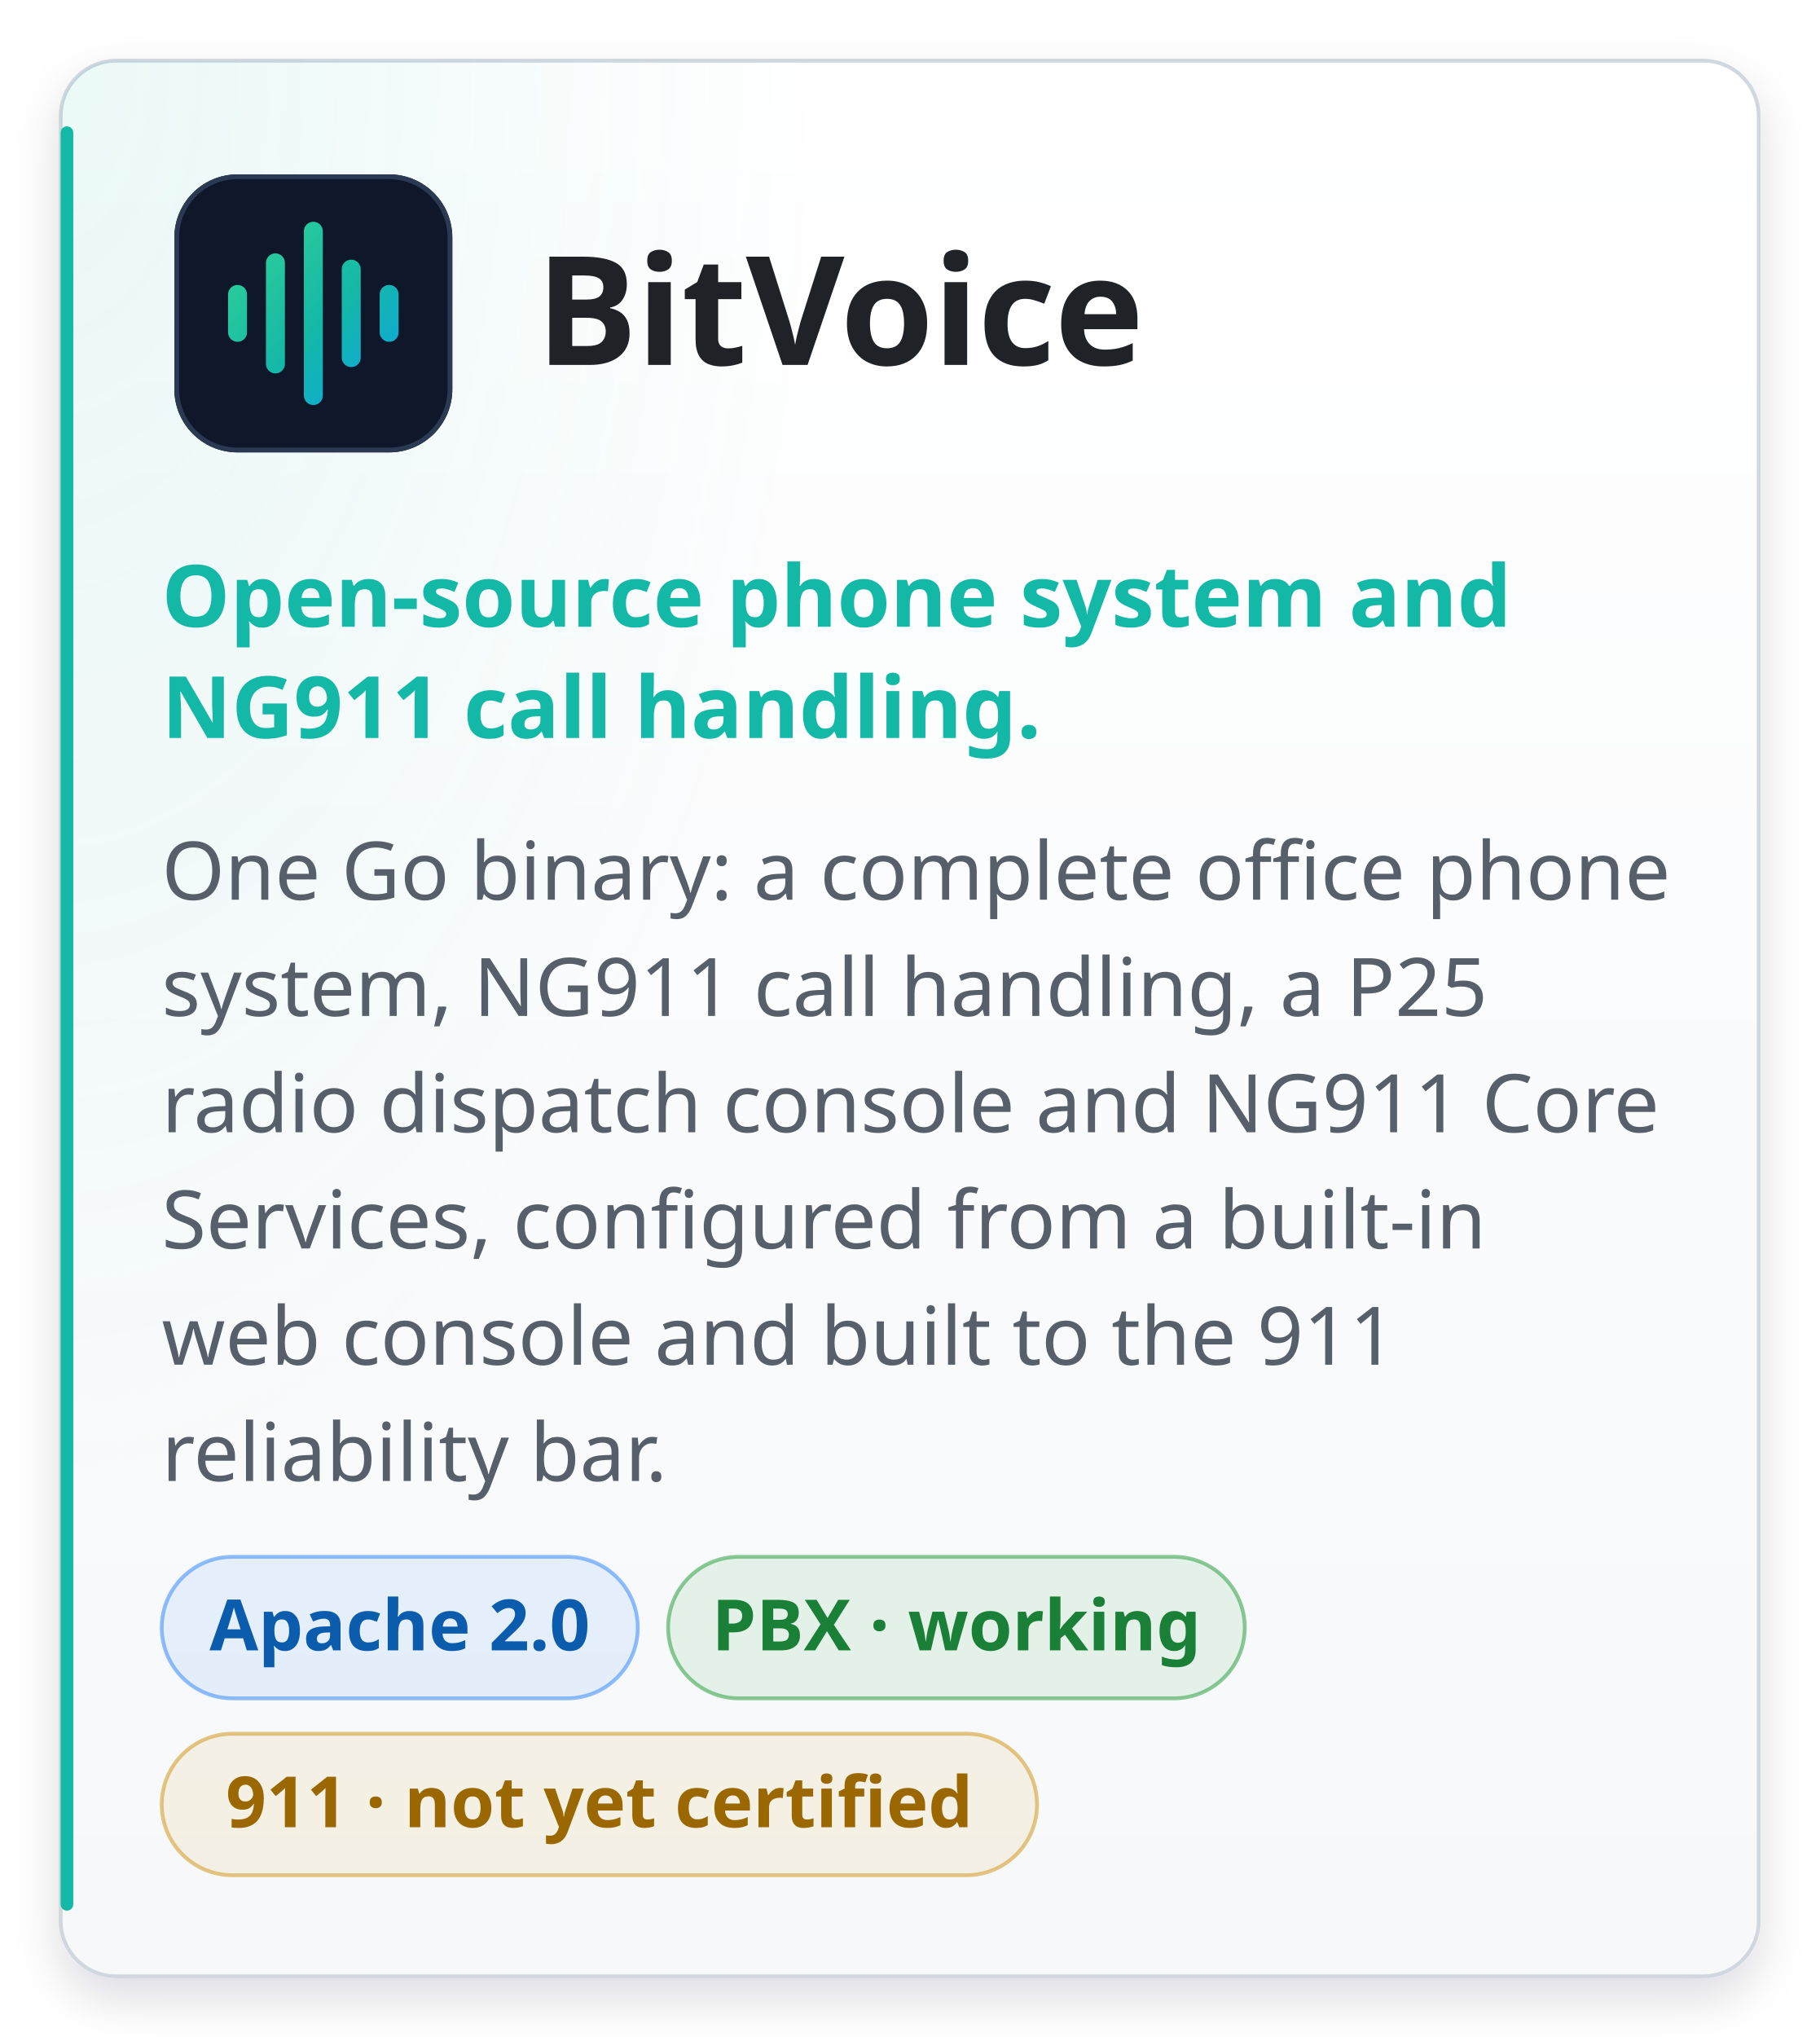
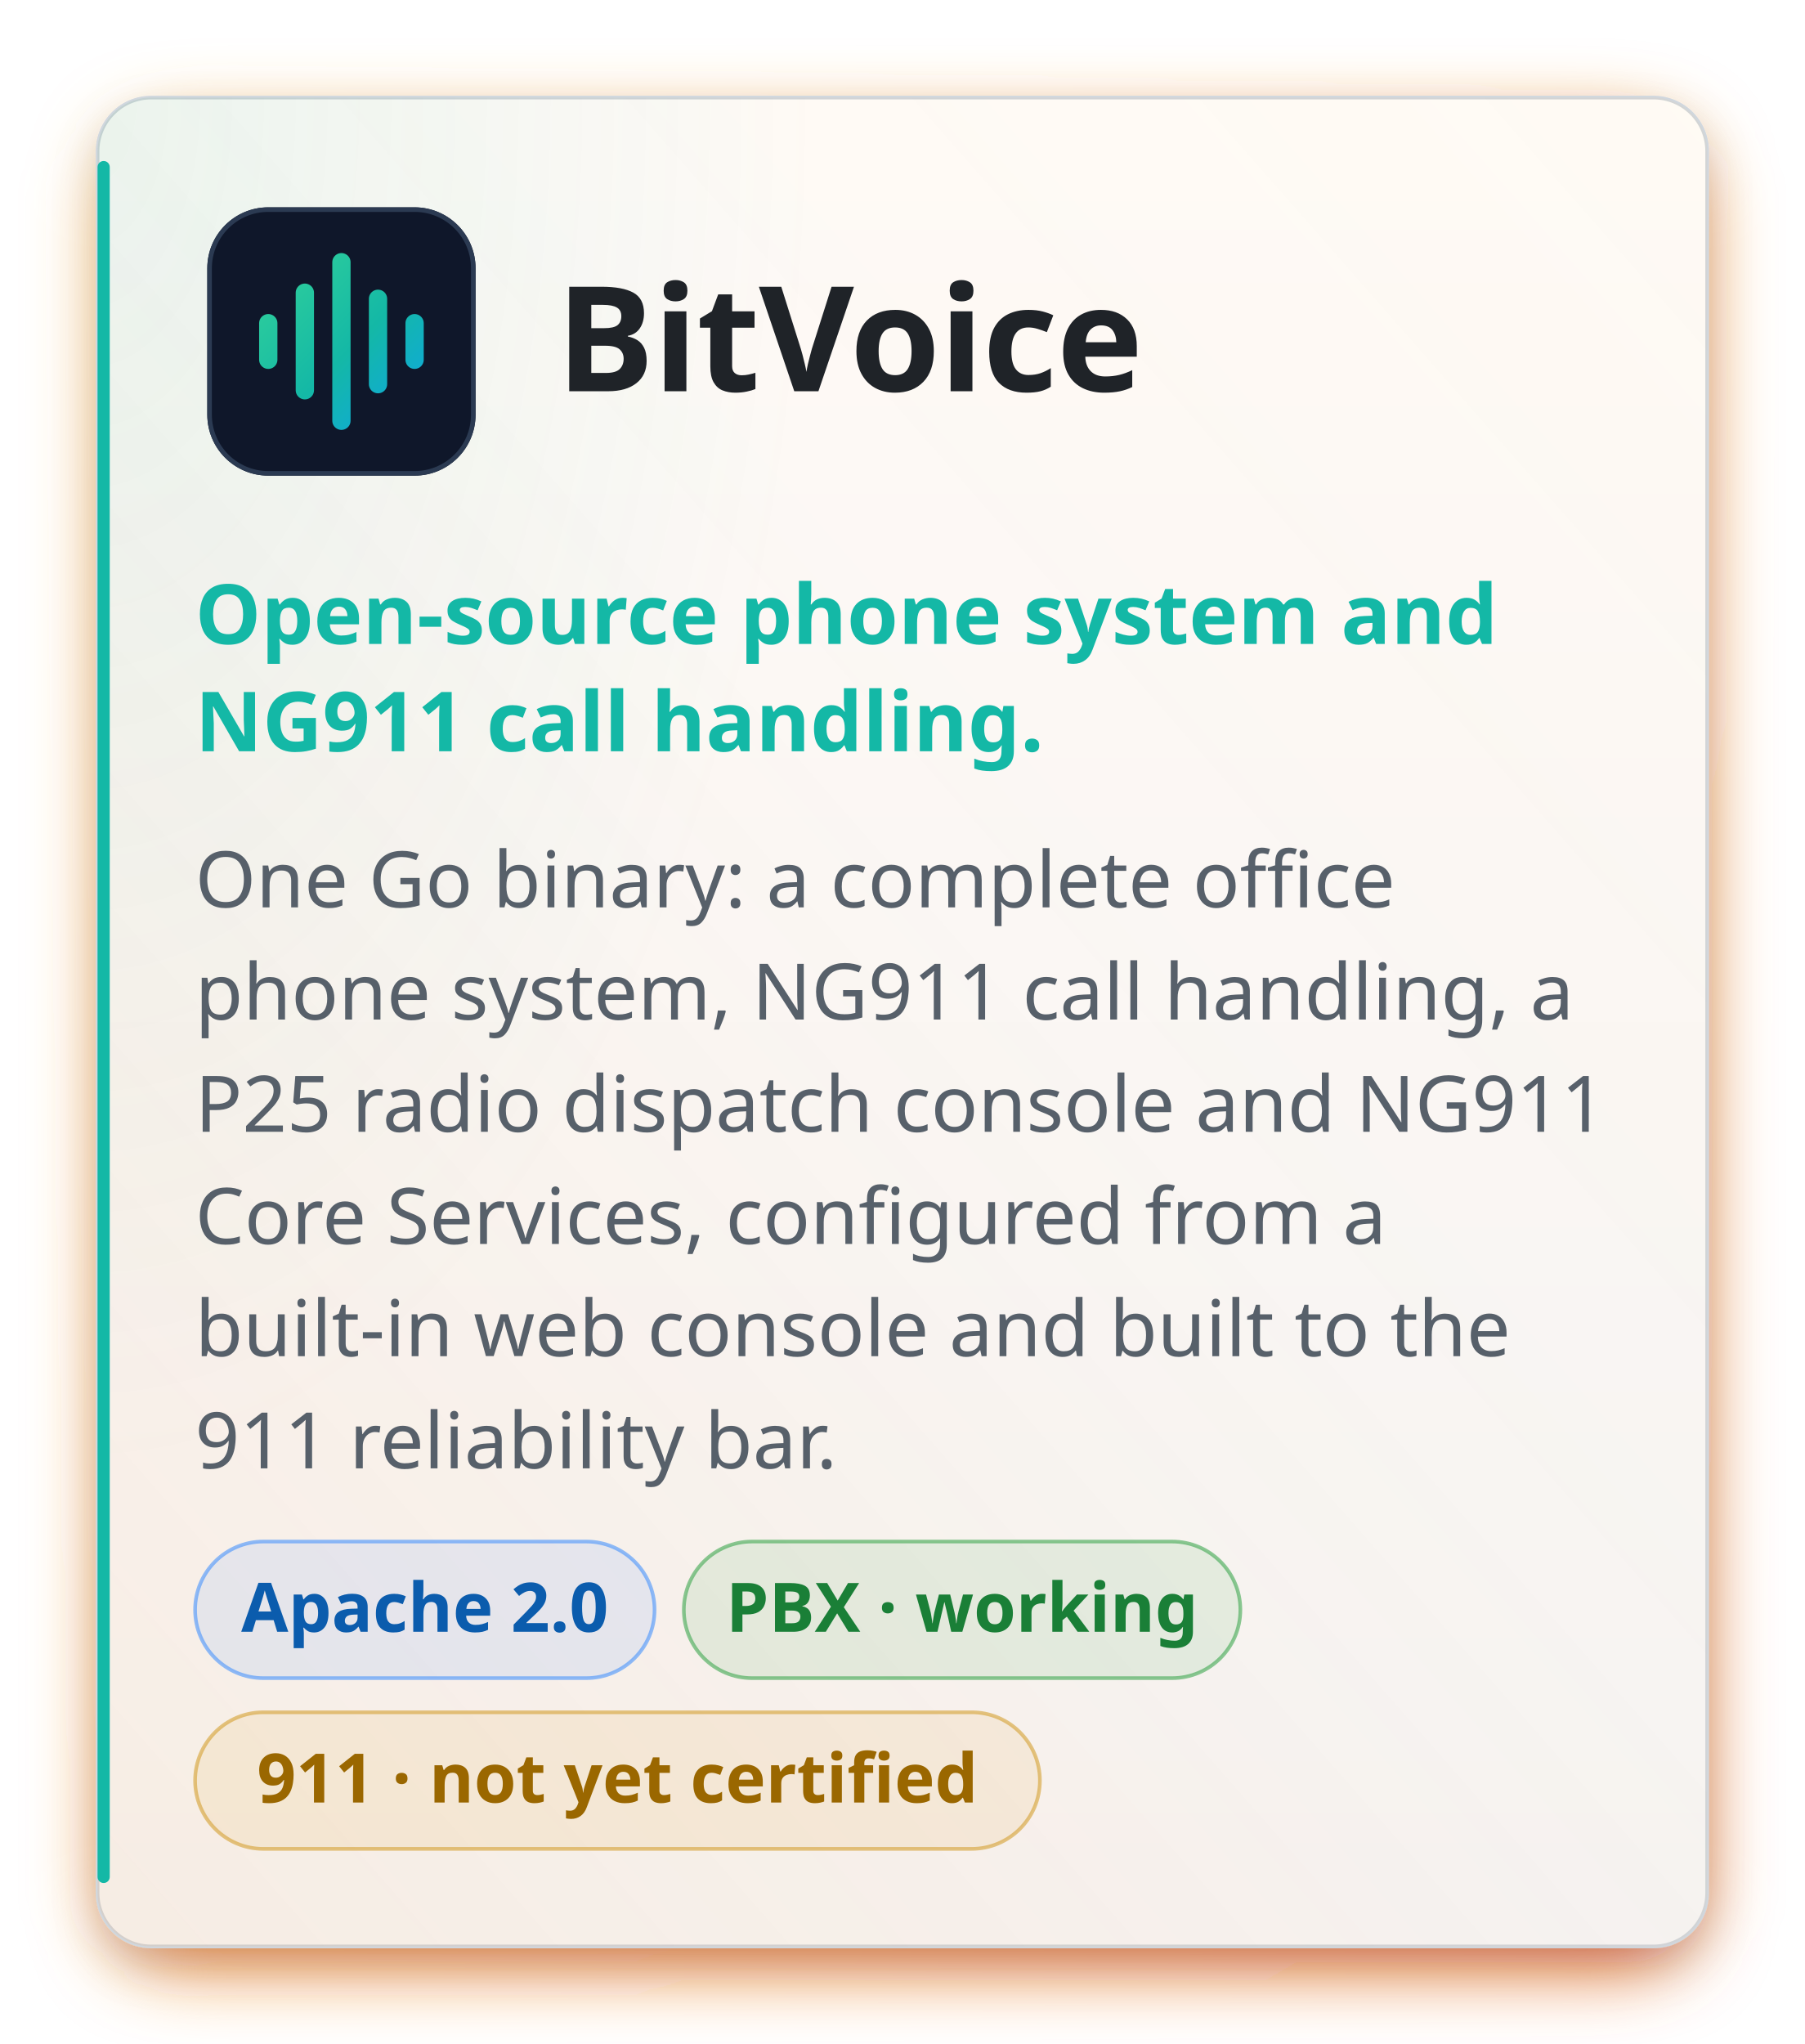
- <svg xmlns="http://www.w3.org/2000/svg" viewBox="0 0 720 806" width="720" height="806" role="img" aria-label="BitVoice: Open-source phone system and NG911 call handling.">
+ <svg xmlns="http://www.w3.org/2000/svg" viewBox="0 0 740 838" width="740" height="838" role="img" aria-label="BitVoice: Open-source phone system and NG911 call handling.">
+   <style>@keyframes glow{0%,100%{opacity:0.15}50%{opacity:0.55}}@keyframes warm{0%,100%{opacity:0}50%{opacity:1}}.glow{animation:glow 4.8s ease-in-out infinite;animation-delay:-3.60s}.warm{animation:warm 4.8s ease-in-out infinite;animation-delay:-3.60s}@media (prefers-reduced-motion: reduce){.glow,.warm{animation:none}.glow{opacity:0.45}.warm{opacity:0.5}}</style>
  <defs>
    <linearGradient id="cardfill" x1="0" y1="0" x2="0" y2="1">
      <stop offset="0" stop-color="#ffffff" />
      <stop offset="1" stop-color="#f6f8fa" />
    </linearGradient>
    <radialGradient id="accentglow" cx="0" cy="0" r="0.75" gradientTransform="scale(0.6 1)">
      <stop offset="0" stop-color="#14b8a6" stop-opacity="0.09" />
      <stop offset="1" stop-color="#14b8a6" stop-opacity="0" />
    </radialGradient>
+     <linearGradient id="glowfill" x1="0" y1="0" x2="1" y2="1">
+       <stop offset="0" stop-color="#ffb347" />
+       <stop offset="0.5" stop-color="#f58220" />
+       <stop offset="1" stop-color="#ea580c" />
+     </linearGradient>
+     <linearGradient id="warmfill" x1="0" y1="1" x2="1" y2="0">
+       <stop offset="0" stop-color="#f58220" stop-opacity="0.1" />
+       <stop offset="0.55" stop-color="#f58220" stop-opacity="0.04" />
+       <stop offset="1" stop-color="#ffb347" stop-opacity="0.06" />
+     </linearGradient>
+     <filter id="soft" x="-15%" y="-15%" width="130%" height="135%">
+       <feGaussianBlur stdDeviation="16" />
+     </filter>
    <filter id="lift" x="-5%" y="-8%" width="110%" height="125%">
      <feDropShadow dx="0" dy="8" stdDeviation="9" flood-color="#1f2328" flood-opacity="0.14" />
    </filter>
  </defs>
  <g font-family="-apple-system, 'Segoe UI', 'Noto Sans', Helvetica, Arial, sans-serif">
-     <rect x="24" y="24" width="672" height="758" rx="22" fill="url(#cardfill)" stroke="#d0d7de" stroke-width="1.5" filter="url(#lift)" />
-     <rect x="24" y="24" width="672" height="758" rx="22" fill="url(#accentglow)" />
-     <rect x="24" y="50" width="5" height="706" rx="2.5" fill="#14b8a6" />
-     <svg x="64" y="64" width="120" height="120" viewBox="0 0 96 96">
+     <rect class="glow" x="46" y="54" width="648" height="750" rx="26" fill="url(#glowfill)" filter="url(#soft)" />
+     <rect x="40" y="40" width="660" height="758" rx="22" fill="url(#cardfill)" stroke="#d0d7de" stroke-width="1.5" filter="url(#lift)" />
+     <rect x="40" y="40" width="660" height="758" rx="22" fill="url(#accentglow)" />
+     <rect class="warm" x="40" y="40" width="660" height="758" rx="22" fill="url(#warmfill)" />
+     <rect x="40" y="66" width="5" height="706" rx="2.5" fill="#14b8a6" />
+     <svg x="80" y="80" width="120" height="120" viewBox="0 0 96 96">
      <rect x="4" y="4" width="88" height="88" rx="20" fill="#0f172a" />
      <rect x="4.75" y="4.75" width="86.5" height="86.5" rx="19.25" fill="none" stroke="#2b3a52" stroke-width="1.5" />
      <defs>
        <linearGradient id="bvg" gradientUnits="userSpaceOnUse" x1="20" y1="20" x2="76" y2="76">
          <stop offset="0" stop-color="#34d399" />
          <stop offset=".55" stop-color="#14b8a6" />
          <stop offset="1" stop-color="#0ea5e9" />
        </linearGradient>
      </defs>
      <g stroke="url(#bvg)" stroke-width="6" stroke-linecap="round">
        <path d="M24 42 V54" />
        <path d="M36 32 V64" />
        <path d="M48 22 V74" />
        <path d="M60 34 V62" />
        <path d="M72 42 V54" />
      </g>
    </svg>
-     <text x="212" y="144.4" font-size="60" font-weight="800" fill="#1f2328" letter-spacing="-0.5">BitVoice</text>
-     <text x="64" y="248.0" font-size="34" font-weight="600" fill="#14b8a6">Open-source phone system and</text>
-     <text x="64" y="292.0" font-size="34" font-weight="600" fill="#14b8a6">NG911 call handling.</text>
-     <text x="64" y="356.0" font-size="32" fill="#57606a">One Go binary: a complete office phone</text>
-     <text x="64" y="402.0" font-size="32" fill="#57606a">system, NG911 call handling, a P25</text>
-     <text x="64" y="448.0" font-size="32" fill="#57606a">radio dispatch console and NG911 Core</text>
-     <text x="64" y="494.0" font-size="32" fill="#57606a">Services, configured from a built-in</text>
-     <text x="64" y="540.0" font-size="32" fill="#57606a">web console and built to the 911</text>
-     <text x="64" y="586.0" font-size="32" fill="#57606a">reliability bar.</text>
-     <rect x="64.0" y="616" width="188.4" height="56" rx="28.0" fill="#388bfd" fill-opacity="0.1" stroke="#388bfd" stroke-opacity="0.55" stroke-width="1.5" />
-     <text x="158.2" y="653.0" font-size="28" font-weight="600" fill="#0b5cad" text-anchor="middle">Apache 2.0</text>
-     <rect x="264.4" y="616" width="228.2" height="56" rx="28.0" fill="#2ea043" fill-opacity="0.1" stroke="#2ea043" stroke-opacity="0.55" stroke-width="1.5" />
-     <text x="378.5" y="653.0" font-size="28" font-weight="600" fill="#1a7f37" text-anchor="middle">PBX · working</text>
-     <rect x="64.0" y="686" width="346.4" height="56" rx="28.0" fill="#d29922" fill-opacity="0.1" stroke="#d29922" stroke-opacity="0.55" stroke-width="1.5" />
-     <text x="237.2" y="723.0" font-size="28" font-weight="600" fill="#9a6700" text-anchor="middle">911 · not yet certified</text>
+     <text x="228" y="160.4" font-size="60" font-weight="800" fill="#1f2328" letter-spacing="-0.5">BitVoice</text>
+     <text x="80" y="264.0" font-size="34" font-weight="600" fill="#14b8a6">Open-source phone system and</text>
+     <text x="80" y="308.0" font-size="34" font-weight="600" fill="#14b8a6">NG911 call handling.</text>
+     <text x="80" y="372.0" font-size="32" fill="#57606a">One Go binary: a complete office</text>
+     <text x="80" y="418.0" font-size="32" fill="#57606a">phone system, NG911 call handling, a</text>
+     <text x="80" y="464.0" font-size="32" fill="#57606a">P25 radio dispatch console and NG911</text>
+     <text x="80" y="510.0" font-size="32" fill="#57606a">Core Services, configured from a</text>
+     <text x="80" y="556.0" font-size="32" fill="#57606a">built-in web console and built to the</text>
+     <text x="80" y="602.0" font-size="32" fill="#57606a">911 reliability bar.</text>
+     <rect x="80.0" y="632" width="188.4" height="56" rx="28.0" fill="#388bfd" fill-opacity="0.1" stroke="#388bfd" stroke-opacity="0.55" stroke-width="1.5" />
+     <text x="174.2" y="669.0" font-size="28" font-weight="600" fill="#0b5cad" text-anchor="middle">Apache 2.0</text>
+     <rect x="280.4" y="632" width="228.2" height="56" rx="28.0" fill="#2ea043" fill-opacity="0.1" stroke="#2ea043" stroke-opacity="0.55" stroke-width="1.5" />
+     <text x="394.5" y="669.0" font-size="28" font-weight="600" fill="#1a7f37" text-anchor="middle">PBX · working</text>
+     <rect x="80.0" y="702" width="346.4" height="56" rx="28.0" fill="#d29922" fill-opacity="0.1" stroke="#d29922" stroke-opacity="0.55" stroke-width="1.5" />
+     <text x="253.2" y="739.0" font-size="28" font-weight="600" fill="#9a6700" text-anchor="middle">911 · not yet certified</text>
  </g>
</svg>
